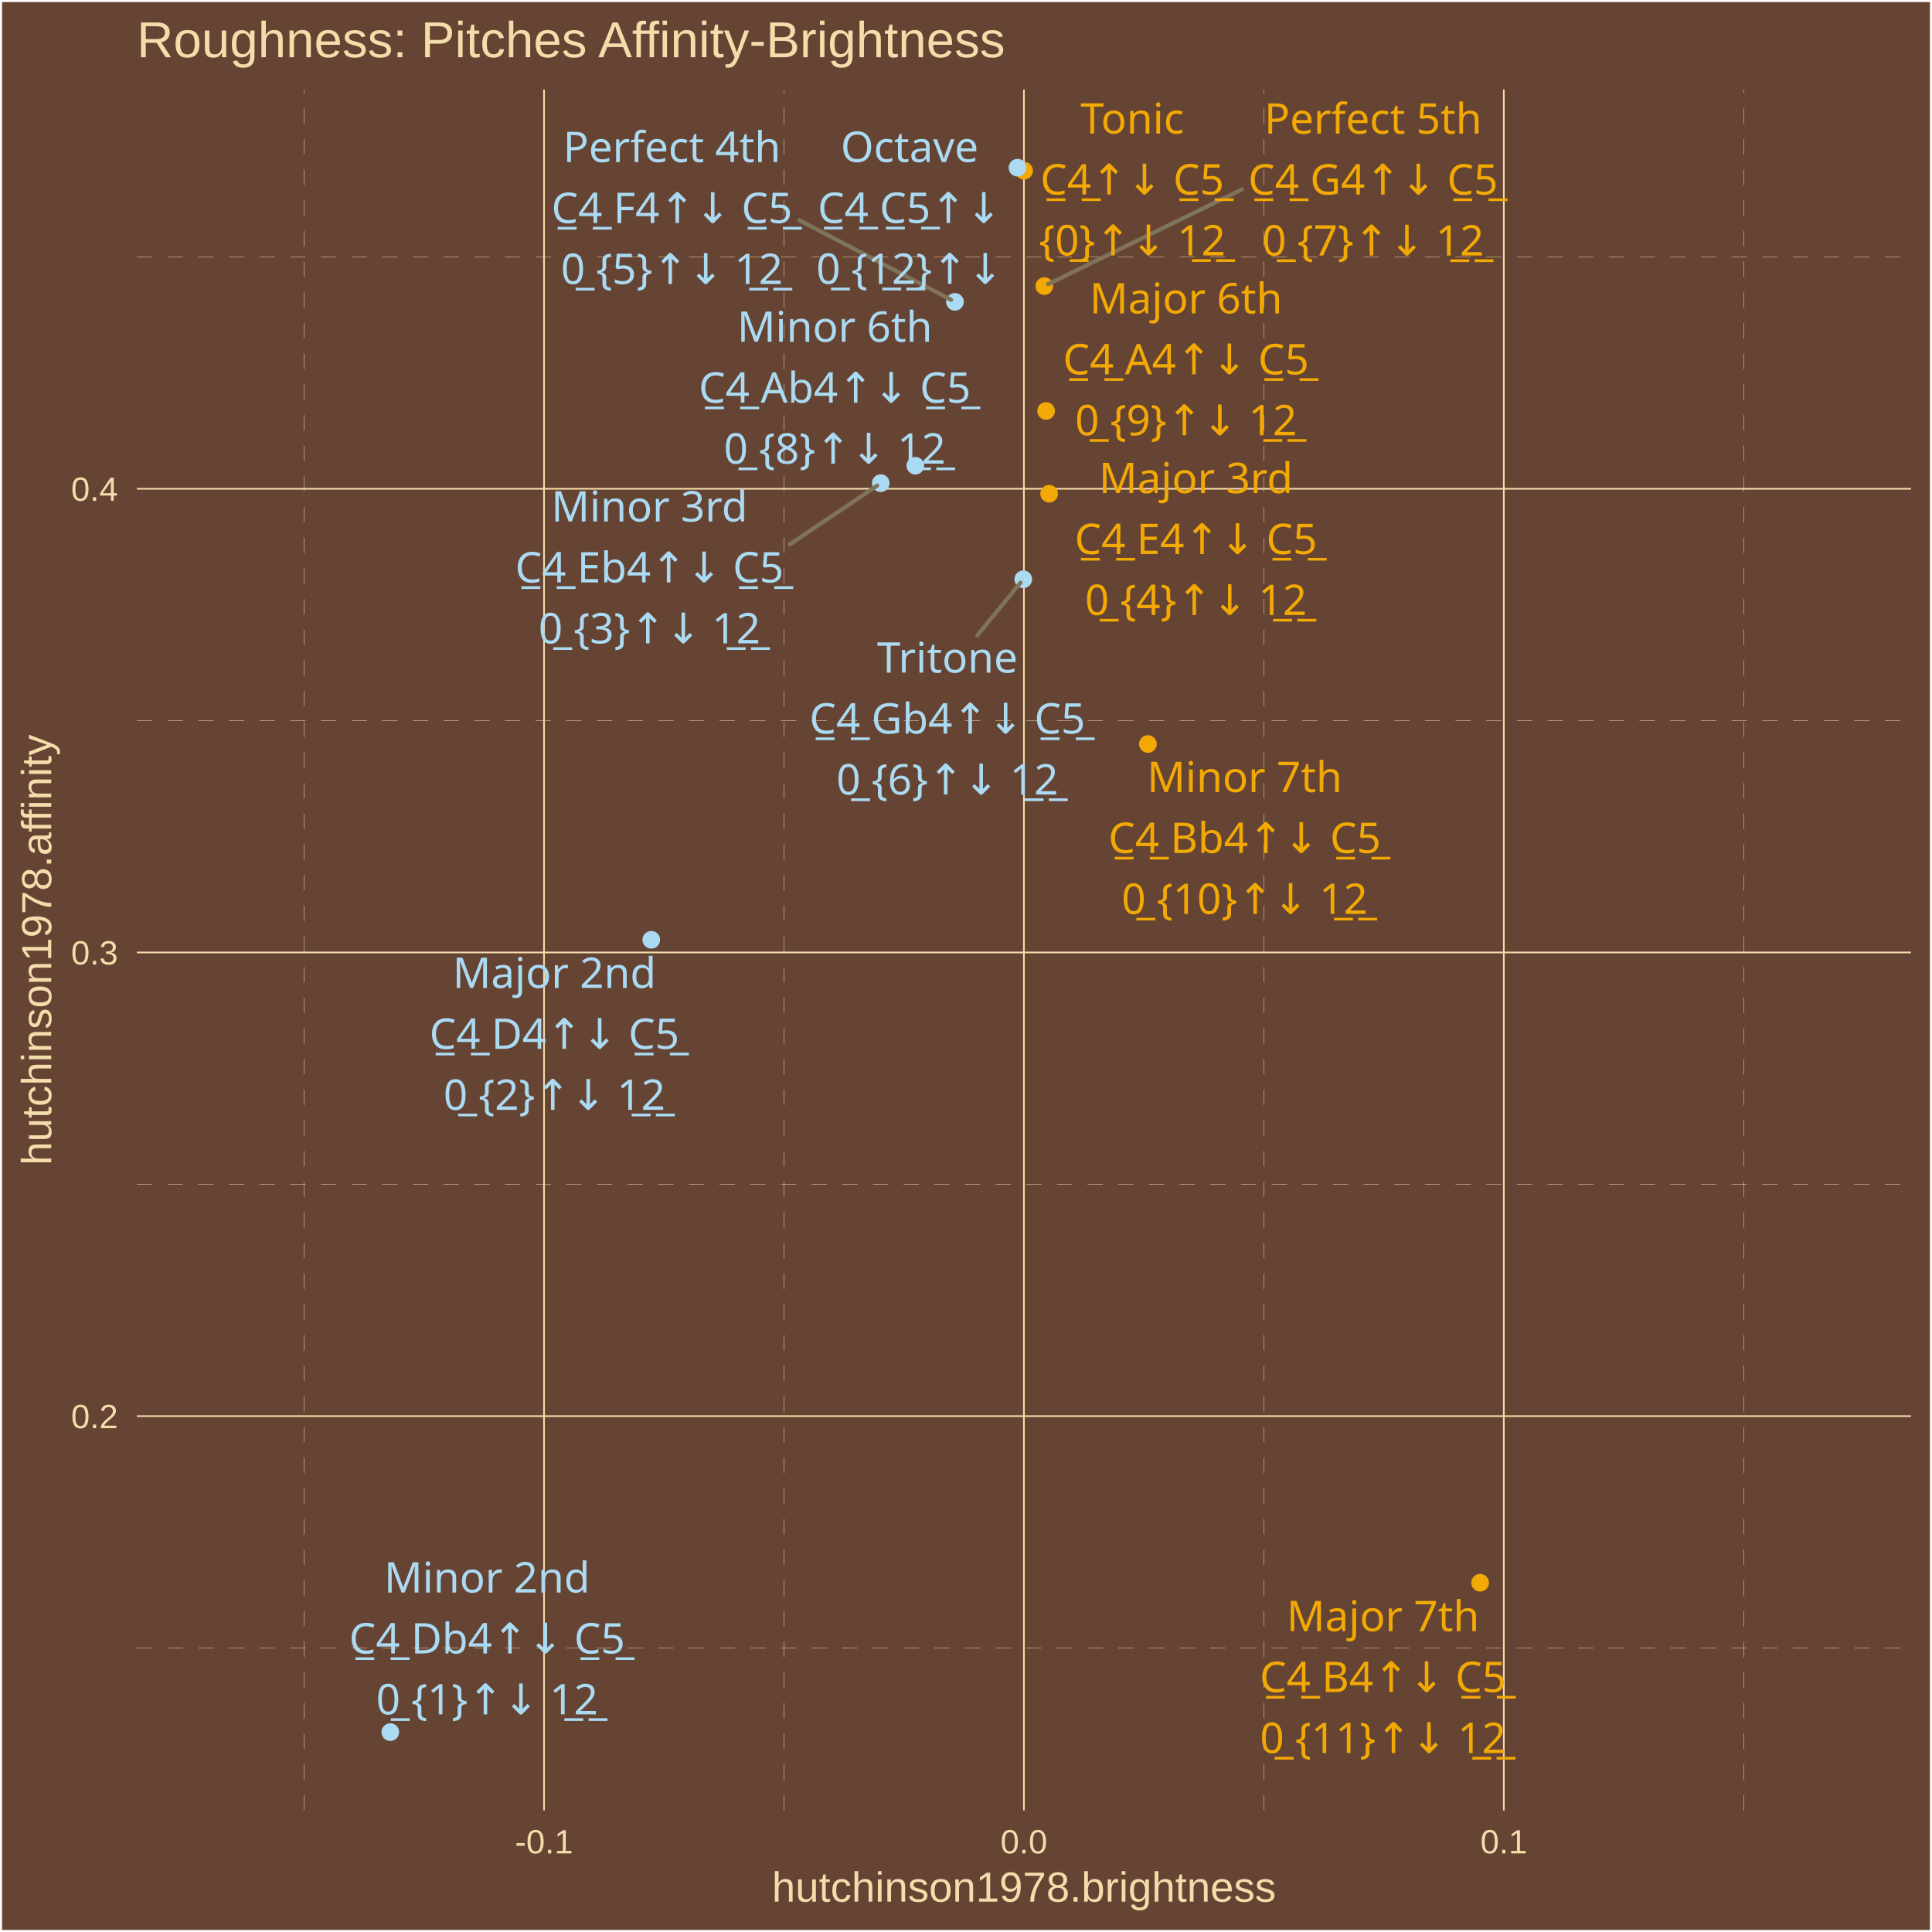
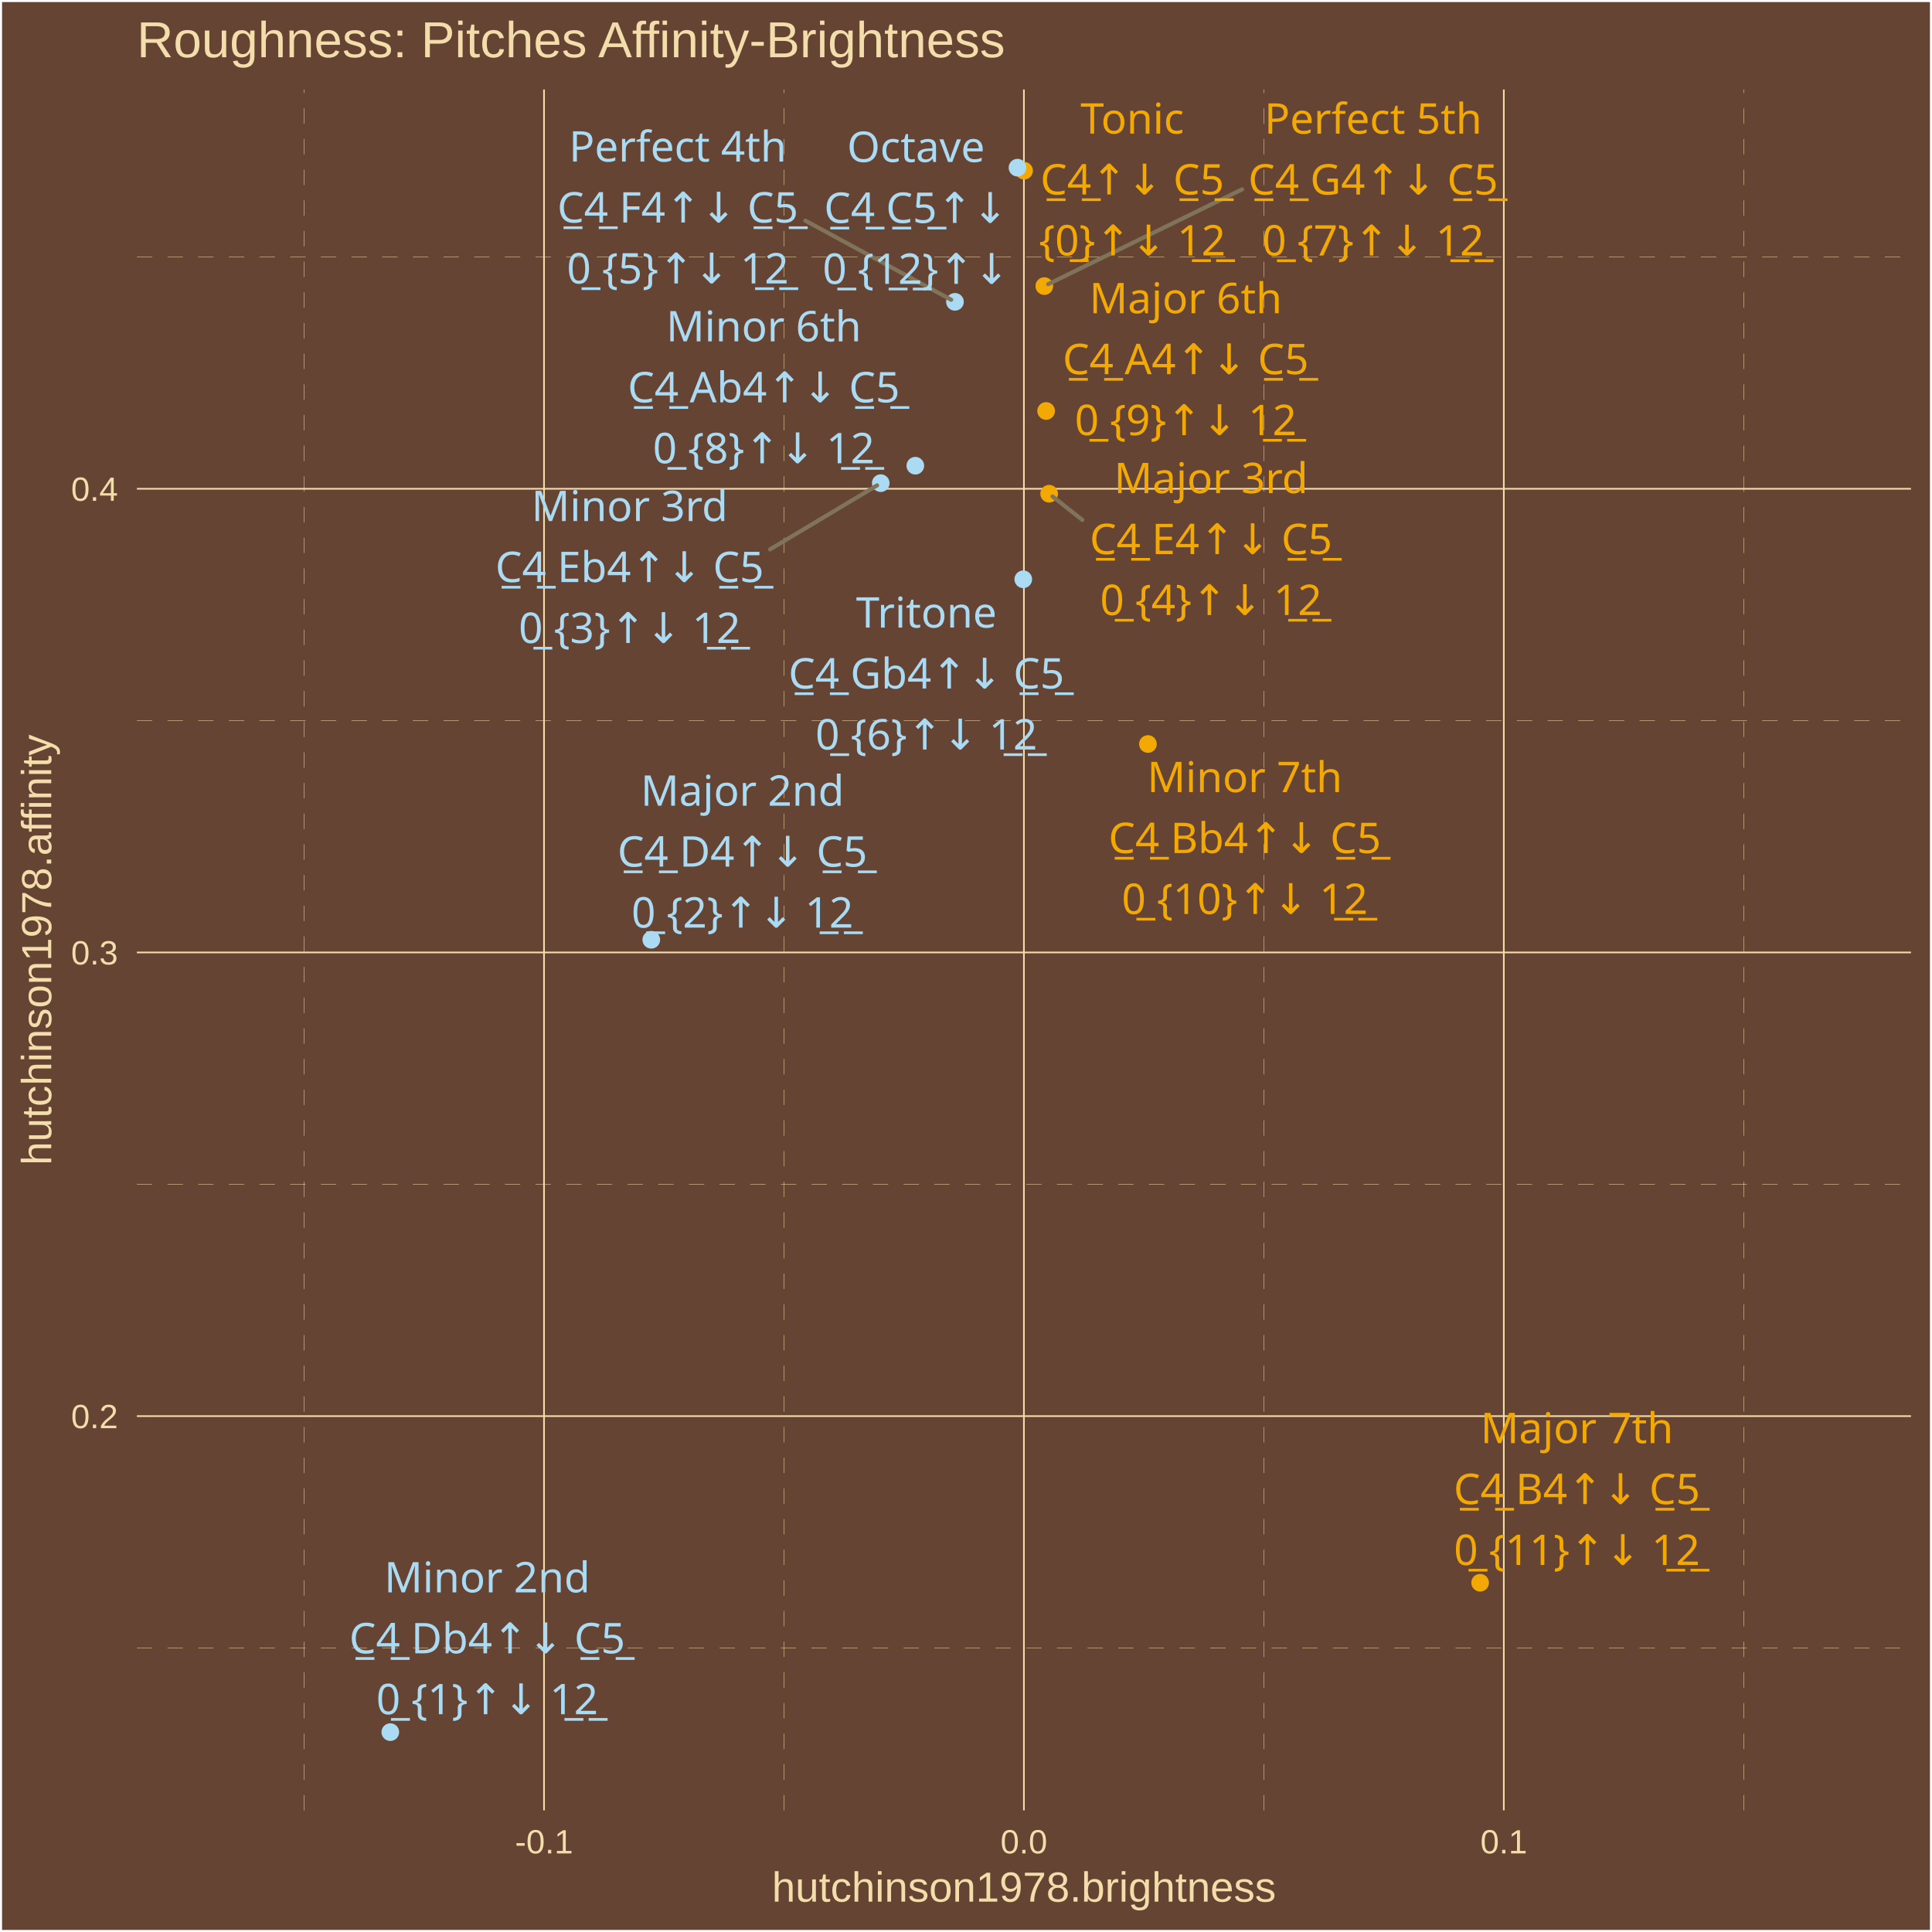
<svg xmlns="http://www.w3.org/2000/svg" class="svglite" width="504.00pt" height="504.00pt" viewBox="0 0 504.00 504.00">
  <defs>
    <style type="text/css">
    .svglite line, .svglite polyline, .svglite polygon, .svglite path, .svglite rect, .svglite circle {
      fill: none;
      stroke: #000000;
      stroke-linecap: round;
      stroke-linejoin: round;
      stroke-miterlimit: 10.00;
    }
    .svglite text {
      white-space: pre;
    }
  </style>
  </defs>
  <rect width="100%" height="100%" style="stroke: none; fill: #664433;" />
  <defs>
    <clipPath id="cpMC4wMHw1MDQuMDB8MC4wMHw1MDQuMDA=">
      <rect x="0.00" y="0.00" width="504.00" height="504.00" />
    </clipPath>
  </defs>
  <g clip-path="url(#cpMC4wMHw1MDQuMDB8MC4wMHw1MDQuMDA=)">
    <rect x="0.00" y="-0" width="504.00" height="504.00" style="stroke-width: 1.07; stroke: #FFFFFF; fill: #664433;" />
  </g>
  <defs>
    <clipPath id="cpMzUuNzF8NDk4LjUyfDIzLjM0fDQ3Mi4yNw==">
      <rect x="35.71" y="23.34" width="462.81" height="448.93" />
    </clipPath>
  </defs>
  <g clip-path="url(#cpMzUuNzF8NDk4LjUyfDIzLjM0fDQ3Mi4yNw==)">
    <rect x="35.71" y="23.34" width="462.81" height="448.93" style="stroke-width: 1.07; stroke: none; fill: #664433;" />
    <polyline points="35.71,429.90 498.52,429.90 " style="stroke-width: 0.11; stroke: #F3DDAB; stroke-dasharray: 4.00,4.00; stroke-linecap: butt;" />
    <polyline points="35.71,308.94 498.52,308.94 " style="stroke-width: 0.11; stroke: #F3DDAB; stroke-dasharray: 4.00,4.00; stroke-linecap: butt;" />
    <polyline points="35.71,187.98 498.52,187.98 " style="stroke-width: 0.11; stroke: #F3DDAB; stroke-dasharray: 4.00,4.00; stroke-linecap: butt;" />
    <polyline points="35.71,67.02 498.52,67.02 " style="stroke-width: 0.11; stroke: #F3DDAB; stroke-dasharray: 4.00,4.00; stroke-linecap: butt;" />
    <polyline points="79.33,472.27 79.33,23.34 " style="stroke-width: 0.11; stroke: #F3DDAB; stroke-dasharray: 4.00,4.00; stroke-linecap: butt;" />
    <polyline points="204.52,472.27 204.52,23.34 " style="stroke-width: 0.11; stroke: #F3DDAB; stroke-dasharray: 4.00,4.00; stroke-linecap: butt;" />
    <polyline points="329.71,472.27 329.71,23.34 " style="stroke-width: 0.11; stroke: #F3DDAB; stroke-dasharray: 4.00,4.00; stroke-linecap: butt;" />
    <polyline points="454.90,472.27 454.90,23.34 " style="stroke-width: 0.11; stroke: #F3DDAB; stroke-dasharray: 4.00,4.00; stroke-linecap: butt;" />
    <polyline points="35.71,369.42 498.52,369.42 " style="stroke-width: 0.43; stroke: #F3DDAB; stroke-linecap: butt;" />
    <polyline points="35.71,248.46 498.52,248.46 " style="stroke-width: 0.43; stroke: #F3DDAB; stroke-linecap: butt;" />
    <polyline points="35.71,127.50 498.52,127.50 " style="stroke-width: 0.43; stroke: #F3DDAB; stroke-linecap: butt;" />
    <polyline points="141.92,472.27 141.92,23.34 " style="stroke-width: 0.43; stroke: #F3DDAB; stroke-linecap: butt;" />
    <polyline points="267.11,472.27 267.11,23.34 " style="stroke-width: 0.43; stroke: #F3DDAB; stroke-linecap: butt;" />
    <polyline points="392.30,472.27 392.30,23.34 " style="stroke-width: 0.43; stroke: #F3DDAB; stroke-linecap: butt;" />
    <circle cx="267.16" cy="44.53" r="1.95" style="stroke-width: 0.71; stroke: #F3A904; fill: #F3A904;" />
    <circle cx="101.82" cy="451.86" r="1.95" style="stroke-width: 0.71; stroke: #ABDAF3; fill: #ABDAF3;" />
    <circle cx="169.90" cy="245.16" r="1.95" style="stroke-width: 0.71; stroke: #ABDAF3; fill: #ABDAF3;" />
    <circle cx="229.76" cy="126.04" r="1.95" style="stroke-width: 0.71; stroke: #ABDAF3; fill: #ABDAF3;" />
    <circle cx="273.69" cy="128.80" r="1.95" style="stroke-width: 0.71; stroke: #F3A904; fill: #F3A904;" />
    <circle cx="249.12" cy="78.74" r="1.95" style="stroke-width: 0.71; stroke: #ABDAF3; fill: #ABDAF3;" />
    <circle cx="266.94" cy="151.12" r="1.95" style="stroke-width: 0.71; stroke: #ABDAF3; fill: #ABDAF3;" />
    <circle cx="272.43" cy="74.63" r="1.95" style="stroke-width: 0.71; stroke: #F3A904; fill: #F3A904;" />
    <circle cx="238.78" cy="121.49" r="1.95" style="stroke-width: 0.71; stroke: #ABDAF3; fill: #ABDAF3;" />
    <circle cx="272.90" cy="107.21" r="1.95" style="stroke-width: 0.71; stroke: #F3A904; fill: #F3A904;" />
    <circle cx="299.46" cy="194.09" r="1.95" style="stroke-width: 0.71; stroke: #F3A904; fill: #F3A904;" />
    <circle cx="386.12" cy="412.89" r="1.95" style="stroke-width: 0.71; stroke: #F3A904; fill: #F3A904;" />
    <circle cx="265.43" cy="43.74" r="1.95" style="stroke-width: 0.71; stroke: #ABDAF3; fill: #ABDAF3;" />
-     <line x1="206.06" y1="142.00" x2="228.83" y2="126.67" style="stroke-width: 1.07; stroke: #7F745A;" />
-     <line x1="208.53" y1="57.45" x2="248.12" y2="78.21" style="stroke-width: 1.07; stroke: #7F745A;" />
-     <line x1="254.93" y1="165.77" x2="266.23" y2="151.99" style="stroke-width: 1.07; stroke: #7F745A;" />
-     <line x1="324.00" y1="49.40" x2="273.44" y2="74.13" style="stroke-width: 1.07; stroke: #7F745A;" />
-     <text x="295.36" y="34.84" text-anchor="middle" style="font-size: 11.04px;fill: #F3A904; font-family: &quot;Arial Unicode MS&quot;;" textLength="26.97px" lengthAdjust="spacingAndGlyphs">Tonic</text>
-     <text x="295.36" y="50.74" text-anchor="middle" style="font-size: 11.04px;fill: #F3A904; font-family: &quot;Arial Unicode MS&quot;;" textLength="46.99px" lengthAdjust="spacingAndGlyphs">C̲4̲↑↓ C̲5̲</text>
-     <text x="295.36" y="66.63" text-anchor="middle" style="font-size: 11.04px;fill: #F3A904; font-family: &quot;Arial Unicode MS&quot;;" textLength="44.57px" lengthAdjust="spacingAndGlyphs">{0̲}↑↓ 1̲2̲</text>
-     <text x="127.06" y="415.44" text-anchor="middle" style="font-size: 11.04px;fill: #ABDAF3; font-family: &quot;Arial Unicode MS&quot;;" textLength="49.05px" lengthAdjust="spacingAndGlyphs">Minor 2nd</text>
-     <text x="127.06" y="431.34" text-anchor="middle" style="font-size: 11.04px;fill: #ABDAF3; font-family: &quot;Arial Unicode MS&quot;;" textLength="70.29px" lengthAdjust="spacingAndGlyphs">C̲4̲ Db4↑↓ C̲5̲</text>
-     <text x="127.06" y="447.23" text-anchor="middle" style="font-size: 11.04px;fill: #ABDAF3; font-family: &quot;Arial Unicode MS&quot;;" textLength="53.77px" lengthAdjust="spacingAndGlyphs">0̲ {1}↑↓ 1̲2̲</text>
-     <text x="144.62" y="257.72" text-anchor="middle" style="font-size: 11.04px;fill: #ABDAF3; font-family: &quot;Arial Unicode MS&quot;;" textLength="49.05px" lengthAdjust="spacingAndGlyphs">Major 2nd</text>
-     <text x="144.62" y="273.62" text-anchor="middle" style="font-size: 11.04px;fill: #ABDAF3; font-family: &quot;Arial Unicode MS&quot;;" textLength="64.15px" lengthAdjust="spacingAndGlyphs">C̲4̲ D4↑↓ C̲5̲</text>
-     <text x="144.62" y="289.52" text-anchor="middle" style="font-size: 11.04px;fill: #ABDAF3; font-family: &quot;Arial Unicode MS&quot;;" textLength="53.77px" lengthAdjust="spacingAndGlyphs">0̲ {2}↑↓ 1̲2̲</text>
-     <text x="169.42" y="136.04" text-anchor="middle" style="font-size: 11.04px;fill: #ABDAF3; font-family: &quot;Arial Unicode MS&quot;;" textLength="46.58px" lengthAdjust="spacingAndGlyphs">Minor 3rd</text>
-     <text x="169.42" y="151.94" text-anchor="middle" style="font-size: 11.04px;fill: #ABDAF3; font-family: &quot;Arial Unicode MS&quot;;" textLength="69.68px" lengthAdjust="spacingAndGlyphs">C̲4̲ Eb4↑↓ C̲5̲</text>
-     <text x="169.42" y="167.84" text-anchor="middle" style="font-size: 11.04px;fill: #ABDAF3; font-family: &quot;Arial Unicode MS&quot;;" textLength="53.77px" lengthAdjust="spacingAndGlyphs">0̲ {3}↑↓ 1̲2̲</text>
-     <text x="311.97" y="128.64" text-anchor="middle" style="font-size: 11.04px;fill: #F3A904; font-family: &quot;Arial Unicode MS&quot;;" textLength="46.58px" lengthAdjust="spacingAndGlyphs">Major 3rd</text>
-     <text x="311.97" y="144.54" text-anchor="middle" style="font-size: 11.04px;fill: #F3A904; font-family: &quot;Arial Unicode MS&quot;;" textLength="63.55px" lengthAdjust="spacingAndGlyphs">C̲4̲ E4↑↓ C̲5̲</text>
-     <text x="311.97" y="160.44" text-anchor="middle" style="font-size: 11.04px;fill: #F3A904; font-family: &quot;Arial Unicode MS&quot;;" textLength="53.77px" lengthAdjust="spacingAndGlyphs">0̲ {4}↑↓ 1̲2̲</text>
-     <text x="175.27" y="42.28" text-anchor="middle" style="font-size: 11.04px;fill: #ABDAF3; font-family: &quot;Arial Unicode MS&quot;;" textLength="53.35px" lengthAdjust="spacingAndGlyphs">Perfect 4th</text>
-     <text x="175.27" y="58.18" text-anchor="middle" style="font-size: 11.04px;fill: #ABDAF3; font-family: &quot;Arial Unicode MS&quot;;" textLength="62.93px" lengthAdjust="spacingAndGlyphs">C̲4̲ F4↑↓ C̲5̲</text>
-     <text x="175.27" y="74.08" text-anchor="middle" style="font-size: 11.04px;fill: #ABDAF3; font-family: &quot;Arial Unicode MS&quot;;" textLength="53.77px" lengthAdjust="spacingAndGlyphs">0̲ {5}↑↓ 1̲2̲</text>
-     <text x="247.13" y="175.47" text-anchor="middle" style="font-size: 11.04px;fill: #ABDAF3; font-family: &quot;Arial Unicode MS&quot;;" textLength="34.33px" lengthAdjust="spacingAndGlyphs">Tritone</text>
-     <text x="247.13" y="191.37" text-anchor="middle" style="font-size: 11.04px;fill: #ABDAF3; font-family: &quot;Arial Unicode MS&quot;;" textLength="70.91px" lengthAdjust="spacingAndGlyphs">C̲4̲ Gb4↑↓ C̲5̲</text>
-     <text x="247.13" y="207.27" text-anchor="middle" style="font-size: 11.04px;fill: #ABDAF3; font-family: &quot;Arial Unicode MS&quot;;" textLength="53.77px" lengthAdjust="spacingAndGlyphs">0̲ {6}↑↓ 1̲2̲</text>
-     <text x="358.19" y="34.87" text-anchor="middle" style="font-size: 11.04px;fill: #F3A904; font-family: &quot;Arial Unicode MS&quot;;" textLength="53.35px" lengthAdjust="spacingAndGlyphs">Perfect 5th</text>
-     <text x="358.19" y="50.76" text-anchor="middle" style="font-size: 11.04px;fill: #F3A904; font-family: &quot;Arial Unicode MS&quot;;" textLength="64.77px" lengthAdjust="spacingAndGlyphs">C̲4̲ G4↑↓ C̲5̲</text>
-     <text x="358.19" y="66.66" text-anchor="middle" style="font-size: 11.04px;fill: #F3A904; font-family: &quot;Arial Unicode MS&quot;;" textLength="53.77px" lengthAdjust="spacingAndGlyphs">0̲ {7}↑↓ 1̲2̲</text>
-     <text x="217.76" y="89.16" text-anchor="middle" style="font-size: 11.04px;fill: #ABDAF3; font-family: &quot;Arial Unicode MS&quot;;" textLength="45.98px" lengthAdjust="spacingAndGlyphs">Minor 6th</text>
-     <text x="217.76" y="105.05" text-anchor="middle" style="font-size: 11.04px;fill: #ABDAF3; font-family: &quot;Arial Unicode MS&quot;;" textLength="69.68px" lengthAdjust="spacingAndGlyphs">C̲4̲ Ab4↑↓ C̲5̲</text>
-     <text x="217.76" y="120.95" text-anchor="middle" style="font-size: 11.04px;fill: #ABDAF3; font-family: &quot;Arial Unicode MS&quot;;" textLength="53.77px" lengthAdjust="spacingAndGlyphs">0̲ {8}↑↓ 1̲2̲</text>
-     <text x="309.39" y="81.76" text-anchor="middle" style="font-size: 11.04px;fill: #F3A904; font-family: &quot;Arial Unicode MS&quot;;" textLength="45.98px" lengthAdjust="spacingAndGlyphs">Major 6th</text>
-     <text x="309.39" y="97.66" text-anchor="middle" style="font-size: 11.04px;fill: #F3A904; font-family: &quot;Arial Unicode MS&quot;;" textLength="63.55px" lengthAdjust="spacingAndGlyphs">C̲4̲ A4↑↓ C̲5̲</text>
-     <text x="309.39" y="113.56" text-anchor="middle" style="font-size: 11.04px;fill: #F3A904; font-family: &quot;Arial Unicode MS&quot;;" textLength="53.77px" lengthAdjust="spacingAndGlyphs">0̲ {9}↑↓ 1̲2̲</text>
-     <text x="324.69" y="206.62" text-anchor="middle" style="font-size: 11.04px;fill: #F3A904; font-family: &quot;Arial Unicode MS&quot;;" textLength="45.98px" lengthAdjust="spacingAndGlyphs">Minor 7th</text>
-     <text x="324.69" y="222.52" text-anchor="middle" style="font-size: 11.04px;fill: #F3A904; font-family: &quot;Arial Unicode MS&quot;;" textLength="69.68px" lengthAdjust="spacingAndGlyphs">C̲4̲ Bb4↑↓ C̲5̲</text>
-     <text x="324.69" y="238.42" text-anchor="middle" style="font-size: 11.04px;fill: #F3A904; font-family: &quot;Arial Unicode MS&quot;;" textLength="59.90px" lengthAdjust="spacingAndGlyphs">0̲ {10}↑↓ 1̲2̲</text>
-     <text x="360.78" y="425.52" text-anchor="middle" style="font-size: 11.04px;fill: #F3A904; font-family: &quot;Arial Unicode MS&quot;;" textLength="45.98px" lengthAdjust="spacingAndGlyphs">Major 7th</text>
-     <text x="360.78" y="441.41" text-anchor="middle" style="font-size: 11.04px;fill: #F3A904; font-family: &quot;Arial Unicode MS&quot;;" textLength="63.55px" lengthAdjust="spacingAndGlyphs">C̲4̲ B4↑↓ C̲5̲</text>
-     <text x="360.78" y="457.31" text-anchor="middle" style="font-size: 11.04px;fill: #F3A904; font-family: &quot;Arial Unicode MS&quot;;" textLength="59.90px" lengthAdjust="spacingAndGlyphs">0̲ {11}↑↓ 1̲2̲</text>
-     <text x="237.28" y="42.25" text-anchor="middle" style="font-size: 11.04px;fill: #ABDAF3; font-family: &quot;Arial Unicode MS&quot;;" textLength="34.95px" lengthAdjust="spacingAndGlyphs">Octave</text>
-     <text x="237.28" y="58.15" text-anchor="middle" style="font-size: 11.04px;fill: #ABDAF3; font-family: &quot;Arial Unicode MS&quot;;" textLength="46.99px" lengthAdjust="spacingAndGlyphs">C̲4̲ C̲5̲↑↓</text>
-     <text x="237.28" y="74.04" text-anchor="middle" style="font-size: 11.04px;fill: #ABDAF3; font-family: &quot;Arial Unicode MS&quot;;" textLength="44.57px" lengthAdjust="spacingAndGlyphs">0̲ {1̲2̲}↑↓</text>
+     <line x1="200.89" y1="143.31" x2="228.80" y2="126.62" style="stroke-width: 1.07; stroke: #7F745A;" />
+     <line x1="282.34" y1="135.63" x2="274.57" y2="129.50" style="stroke-width: 1.07; stroke: #7F745A;" />
+     <line x1="210.08" y1="57.55" x2="248.13" y2="78.20" style="stroke-width: 1.07; stroke: #7F745A;" />
+     <line x1="324.02" y1="49.40" x2="273.44" y2="74.13" style="stroke-width: 1.07; stroke: #7F745A;" />
+     <text x="295.37" y="34.85" text-anchor="middle" style="font-size: 11.04px;fill: #F3A904; font-family: &quot;Arial Unicode MS&quot;;" textLength="26.97px" lengthAdjust="spacingAndGlyphs">Tonic</text>
+     <text x="295.37" y="50.74" text-anchor="middle" style="font-size: 11.04px;fill: #F3A904; font-family: &quot;Arial Unicode MS&quot;;" textLength="46.99px" lengthAdjust="spacingAndGlyphs">C̲4̲↑↓ C̲5̲</text>
+     <text x="295.37" y="66.64" text-anchor="middle" style="font-size: 11.04px;fill: #F3A904; font-family: &quot;Arial Unicode MS&quot;;" textLength="44.57px" lengthAdjust="spacingAndGlyphs">{0̲}↑↓ 1̲2̲</text>
+     <text x="127.09" y="415.40" text-anchor="middle" style="font-size: 11.04px;fill: #ABDAF3; font-family: &quot;Arial Unicode MS&quot;;" textLength="49.05px" lengthAdjust="spacingAndGlyphs">Minor 2nd</text>
+     <text x="127.09" y="431.30" text-anchor="middle" style="font-size: 11.04px;fill: #ABDAF3; font-family: &quot;Arial Unicode MS&quot;;" textLength="70.29px" lengthAdjust="spacingAndGlyphs">C̲4̲ Db4↑↓ C̲5̲</text>
+     <text x="127.09" y="447.19" text-anchor="middle" style="font-size: 11.04px;fill: #ABDAF3; font-family: &quot;Arial Unicode MS&quot;;" textLength="53.77px" lengthAdjust="spacingAndGlyphs">0̲ {1}↑↓ 1̲2̲</text>
+     <text x="193.67" y="210.19" text-anchor="middle" style="font-size: 11.04px;fill: #ABDAF3; font-family: &quot;Arial Unicode MS&quot;;" textLength="49.05px" lengthAdjust="spacingAndGlyphs">Major 2nd</text>
+     <text x="193.67" y="226.08" text-anchor="middle" style="font-size: 11.04px;fill: #ABDAF3; font-family: &quot;Arial Unicode MS&quot;;" textLength="64.15px" lengthAdjust="spacingAndGlyphs">C̲4̲ D4↑↓ C̲5̲</text>
+     <text x="193.67" y="241.98" text-anchor="middle" style="font-size: 11.04px;fill: #ABDAF3; font-family: &quot;Arial Unicode MS&quot;;" textLength="53.77px" lengthAdjust="spacingAndGlyphs">0̲ {2}↑↓ 1̲2̲</text>
+     <text x="164.25" y="135.94" text-anchor="middle" style="font-size: 11.04px;fill: #ABDAF3; font-family: &quot;Arial Unicode MS&quot;;" textLength="46.58px" lengthAdjust="spacingAndGlyphs">Minor 3rd</text>
+     <text x="164.25" y="151.84" text-anchor="middle" style="font-size: 11.04px;fill: #ABDAF3; font-family: &quot;Arial Unicode MS&quot;;" textLength="69.68px" lengthAdjust="spacingAndGlyphs">C̲4̲ Eb4↑↓ C̲5̲</text>
+     <text x="164.25" y="167.74" text-anchor="middle" style="font-size: 11.04px;fill: #ABDAF3; font-family: &quot;Arial Unicode MS&quot;;" textLength="53.77px" lengthAdjust="spacingAndGlyphs">0̲ {3}↑↓ 1̲2̲</text>
+     <text x="315.91" y="128.65" text-anchor="middle" style="font-size: 11.04px;fill: #F3A904; font-family: &quot;Arial Unicode MS&quot;;" textLength="46.58px" lengthAdjust="spacingAndGlyphs">Major 3rd</text>
+     <text x="315.91" y="144.55" text-anchor="middle" style="font-size: 11.04px;fill: #F3A904; font-family: &quot;Arial Unicode MS&quot;;" textLength="63.55px" lengthAdjust="spacingAndGlyphs">C̲4̲ E4↑↓ C̲5̲</text>
+     <text x="315.91" y="160.45" text-anchor="middle" style="font-size: 11.04px;fill: #F3A904; font-family: &quot;Arial Unicode MS&quot;;" textLength="53.77px" lengthAdjust="spacingAndGlyphs">0̲ {4}↑↓ 1̲2̲</text>
+     <text x="176.81" y="42.15" text-anchor="middle" style="font-size: 11.04px;fill: #ABDAF3; font-family: &quot;Arial Unicode MS&quot;;" textLength="53.35px" lengthAdjust="spacingAndGlyphs">Perfect 4th</text>
+     <text x="176.81" y="58.05" text-anchor="middle" style="font-size: 11.04px;fill: #ABDAF3; font-family: &quot;Arial Unicode MS&quot;;" textLength="62.93px" lengthAdjust="spacingAndGlyphs">C̲4̲ F4↑↓ C̲5̲</text>
+     <text x="176.81" y="73.95" text-anchor="middle" style="font-size: 11.04px;fill: #ABDAF3; font-family: &quot;Arial Unicode MS&quot;;" textLength="53.77px" lengthAdjust="spacingAndGlyphs">0̲ {5}↑↓ 1̲2̲</text>
+     <text x="241.66" y="163.72" text-anchor="middle" style="font-size: 11.04px;fill: #ABDAF3; font-family: &quot;Arial Unicode MS&quot;;" textLength="34.33px" lengthAdjust="spacingAndGlyphs">Tritone</text>
+     <text x="241.66" y="179.62" text-anchor="middle" style="font-size: 11.04px;fill: #ABDAF3; font-family: &quot;Arial Unicode MS&quot;;" textLength="70.91px" lengthAdjust="spacingAndGlyphs">C̲4̲ Gb4↑↓ C̲5̲</text>
+     <text x="241.66" y="195.52" text-anchor="middle" style="font-size: 11.04px;fill: #ABDAF3; font-family: &quot;Arial Unicode MS&quot;;" textLength="53.77px" lengthAdjust="spacingAndGlyphs">0̲ {6}↑↓ 1̲2̲</text>
+     <text x="358.21" y="34.87" text-anchor="middle" style="font-size: 11.04px;fill: #F3A904; font-family: &quot;Arial Unicode MS&quot;;" textLength="53.35px" lengthAdjust="spacingAndGlyphs">Perfect 5th</text>
+     <text x="358.21" y="50.76" text-anchor="middle" style="font-size: 11.04px;fill: #F3A904; font-family: &quot;Arial Unicode MS&quot;;" textLength="64.77px" lengthAdjust="spacingAndGlyphs">C̲4̲ G4↑↓ C̲5̲</text>
+     <text x="358.21" y="66.66" text-anchor="middle" style="font-size: 11.04px;fill: #F3A904; font-family: &quot;Arial Unicode MS&quot;;" textLength="53.77px" lengthAdjust="spacingAndGlyphs">0̲ {7}↑↓ 1̲2̲</text>
+     <text x="199.24" y="89.06" text-anchor="middle" style="font-size: 11.04px;fill: #ABDAF3; font-family: &quot;Arial Unicode MS&quot;;" textLength="45.98px" lengthAdjust="spacingAndGlyphs">Minor 6th</text>
+     <text x="199.24" y="104.96" text-anchor="middle" style="font-size: 11.04px;fill: #ABDAF3; font-family: &quot;Arial Unicode MS&quot;;" textLength="69.68px" lengthAdjust="spacingAndGlyphs">C̲4̲ Ab4↑↓ C̲5̲</text>
+     <text x="199.24" y="120.85" text-anchor="middle" style="font-size: 11.04px;fill: #ABDAF3; font-family: &quot;Arial Unicode MS&quot;;" textLength="53.77px" lengthAdjust="spacingAndGlyphs">0̲ {8}↑↓ 1̲2̲</text>
+     <text x="309.31" y="81.71" text-anchor="middle" style="font-size: 11.04px;fill: #F3A904; font-family: &quot;Arial Unicode MS&quot;;" textLength="45.98px" lengthAdjust="spacingAndGlyphs">Major 6th</text>
+     <text x="309.31" y="97.61" text-anchor="middle" style="font-size: 11.04px;fill: #F3A904; font-family: &quot;Arial Unicode MS&quot;;" textLength="63.55px" lengthAdjust="spacingAndGlyphs">C̲4̲ A4↑↓ C̲5̲</text>
+     <text x="309.31" y="113.51" text-anchor="middle" style="font-size: 11.04px;fill: #F3A904; font-family: &quot;Arial Unicode MS&quot;;" textLength="53.77px" lengthAdjust="spacingAndGlyphs">0̲ {9}↑↓ 1̲2̲</text>
+     <text x="324.72" y="206.64" text-anchor="middle" style="font-size: 11.04px;fill: #F3A904; font-family: &quot;Arial Unicode MS&quot;;" textLength="45.98px" lengthAdjust="spacingAndGlyphs">Minor 7th</text>
+     <text x="324.72" y="222.54" text-anchor="middle" style="font-size: 11.04px;fill: #F3A904; font-family: &quot;Arial Unicode MS&quot;;" textLength="69.68px" lengthAdjust="spacingAndGlyphs">C̲4̲ Bb4↑↓ C̲5̲</text>
+     <text x="324.72" y="238.43" text-anchor="middle" style="font-size: 11.04px;fill: #F3A904; font-family: &quot;Arial Unicode MS&quot;;" textLength="59.90px" lengthAdjust="spacingAndGlyphs">0̲ {10}↑↓ 1̲2̲</text>
+     <text x="411.36" y="376.47" text-anchor="middle" style="font-size: 11.04px;fill: #F3A904; font-family: &quot;Arial Unicode MS&quot;;" textLength="45.98px" lengthAdjust="spacingAndGlyphs">Major 7th</text>
+     <text x="411.36" y="392.37" text-anchor="middle" style="font-size: 11.04px;fill: #F3A904; font-family: &quot;Arial Unicode MS&quot;;" textLength="63.55px" lengthAdjust="spacingAndGlyphs">C̲4̲ B4↑↓ C̲5̲</text>
+     <text x="411.36" y="408.26" text-anchor="middle" style="font-size: 11.04px;fill: #F3A904; font-family: &quot;Arial Unicode MS&quot;;" textLength="59.90px" lengthAdjust="spacingAndGlyphs">0̲ {11}↑↓ 1̲2̲</text>
+     <text x="238.94" y="42.26" text-anchor="middle" style="font-size: 11.04px;fill: #ABDAF3; font-family: &quot;Arial Unicode MS&quot;;" textLength="34.95px" lengthAdjust="spacingAndGlyphs">Octave</text>
+     <text x="238.94" y="58.15" text-anchor="middle" style="font-size: 11.04px;fill: #ABDAF3; font-family: &quot;Arial Unicode MS&quot;;" textLength="46.99px" lengthAdjust="spacingAndGlyphs">C̲4̲ C̲5̲↑↓</text>
+     <text x="238.94" y="74.05" text-anchor="middle" style="font-size: 11.04px;fill: #ABDAF3; font-family: &quot;Arial Unicode MS&quot;;" textLength="44.57px" lengthAdjust="spacingAndGlyphs">0̲ {1̲2̲}↑↓</text>
  </g>
  <g clip-path="url(#cpMC4wMHw1MDQuMDB8MC4wMHw1MDQuMDA=)">
    <text x="30.78" y="372.57" text-anchor="end" style="font-size: 8.80px;fill: #F3DDAB; font-family: &quot;Arial&quot;;" textLength="12.23px" lengthAdjust="spacingAndGlyphs">0.2</text>
    <text x="30.78" y="251.61" text-anchor="end" style="font-size: 8.80px;fill: #F3DDAB; font-family: &quot;Arial&quot;;" textLength="12.23px" lengthAdjust="spacingAndGlyphs">0.3</text>
    <text x="30.78" y="130.65" text-anchor="end" style="font-size: 8.80px;fill: #F3DDAB; font-family: &quot;Arial&quot;;" textLength="12.23px" lengthAdjust="spacingAndGlyphs">0.4</text>
    <text x="141.92" y="483.50" text-anchor="middle" style="font-size: 8.80px;fill: #F3DDAB; font-family: &quot;Arial&quot;;" textLength="15.16px" lengthAdjust="spacingAndGlyphs">-0.1</text>
    <text x="267.11" y="483.50" text-anchor="middle" style="font-size: 8.80px;fill: #F3DDAB; font-family: &quot;Arial&quot;;" textLength="12.23px" lengthAdjust="spacingAndGlyphs">0.0</text>
    <text x="392.30" y="483.50" text-anchor="middle" style="font-size: 8.80px;fill: #F3DDAB; font-family: &quot;Arial&quot;;" textLength="12.23px" lengthAdjust="spacingAndGlyphs">0.1</text>
    <text x="267.11" y="496.09" text-anchor="middle" style="font-size: 11.00px;fill: #F3DDAB; font-family: &quot;Arial&quot;;" textLength="131.51px" lengthAdjust="spacingAndGlyphs">hutchinson1978.brightness</text>
    <text transform="translate(13.37,247.80) rotate(-90)" text-anchor="middle" style="font-size: 11.00px;fill: #F3DDAB; font-family: &quot;Arial&quot;;" textLength="112.53px" lengthAdjust="spacingAndGlyphs">hutchinson1978.affinity</text>
    <text x="35.71" y="14.94" style="font-size: 13.20px;fill: #F3DDAB; font-family: &quot;Arial&quot;;" textLength="227.29px" lengthAdjust="spacingAndGlyphs">Roughness: Pitches Affinity-Brightness</text>
  </g>
</svg>
